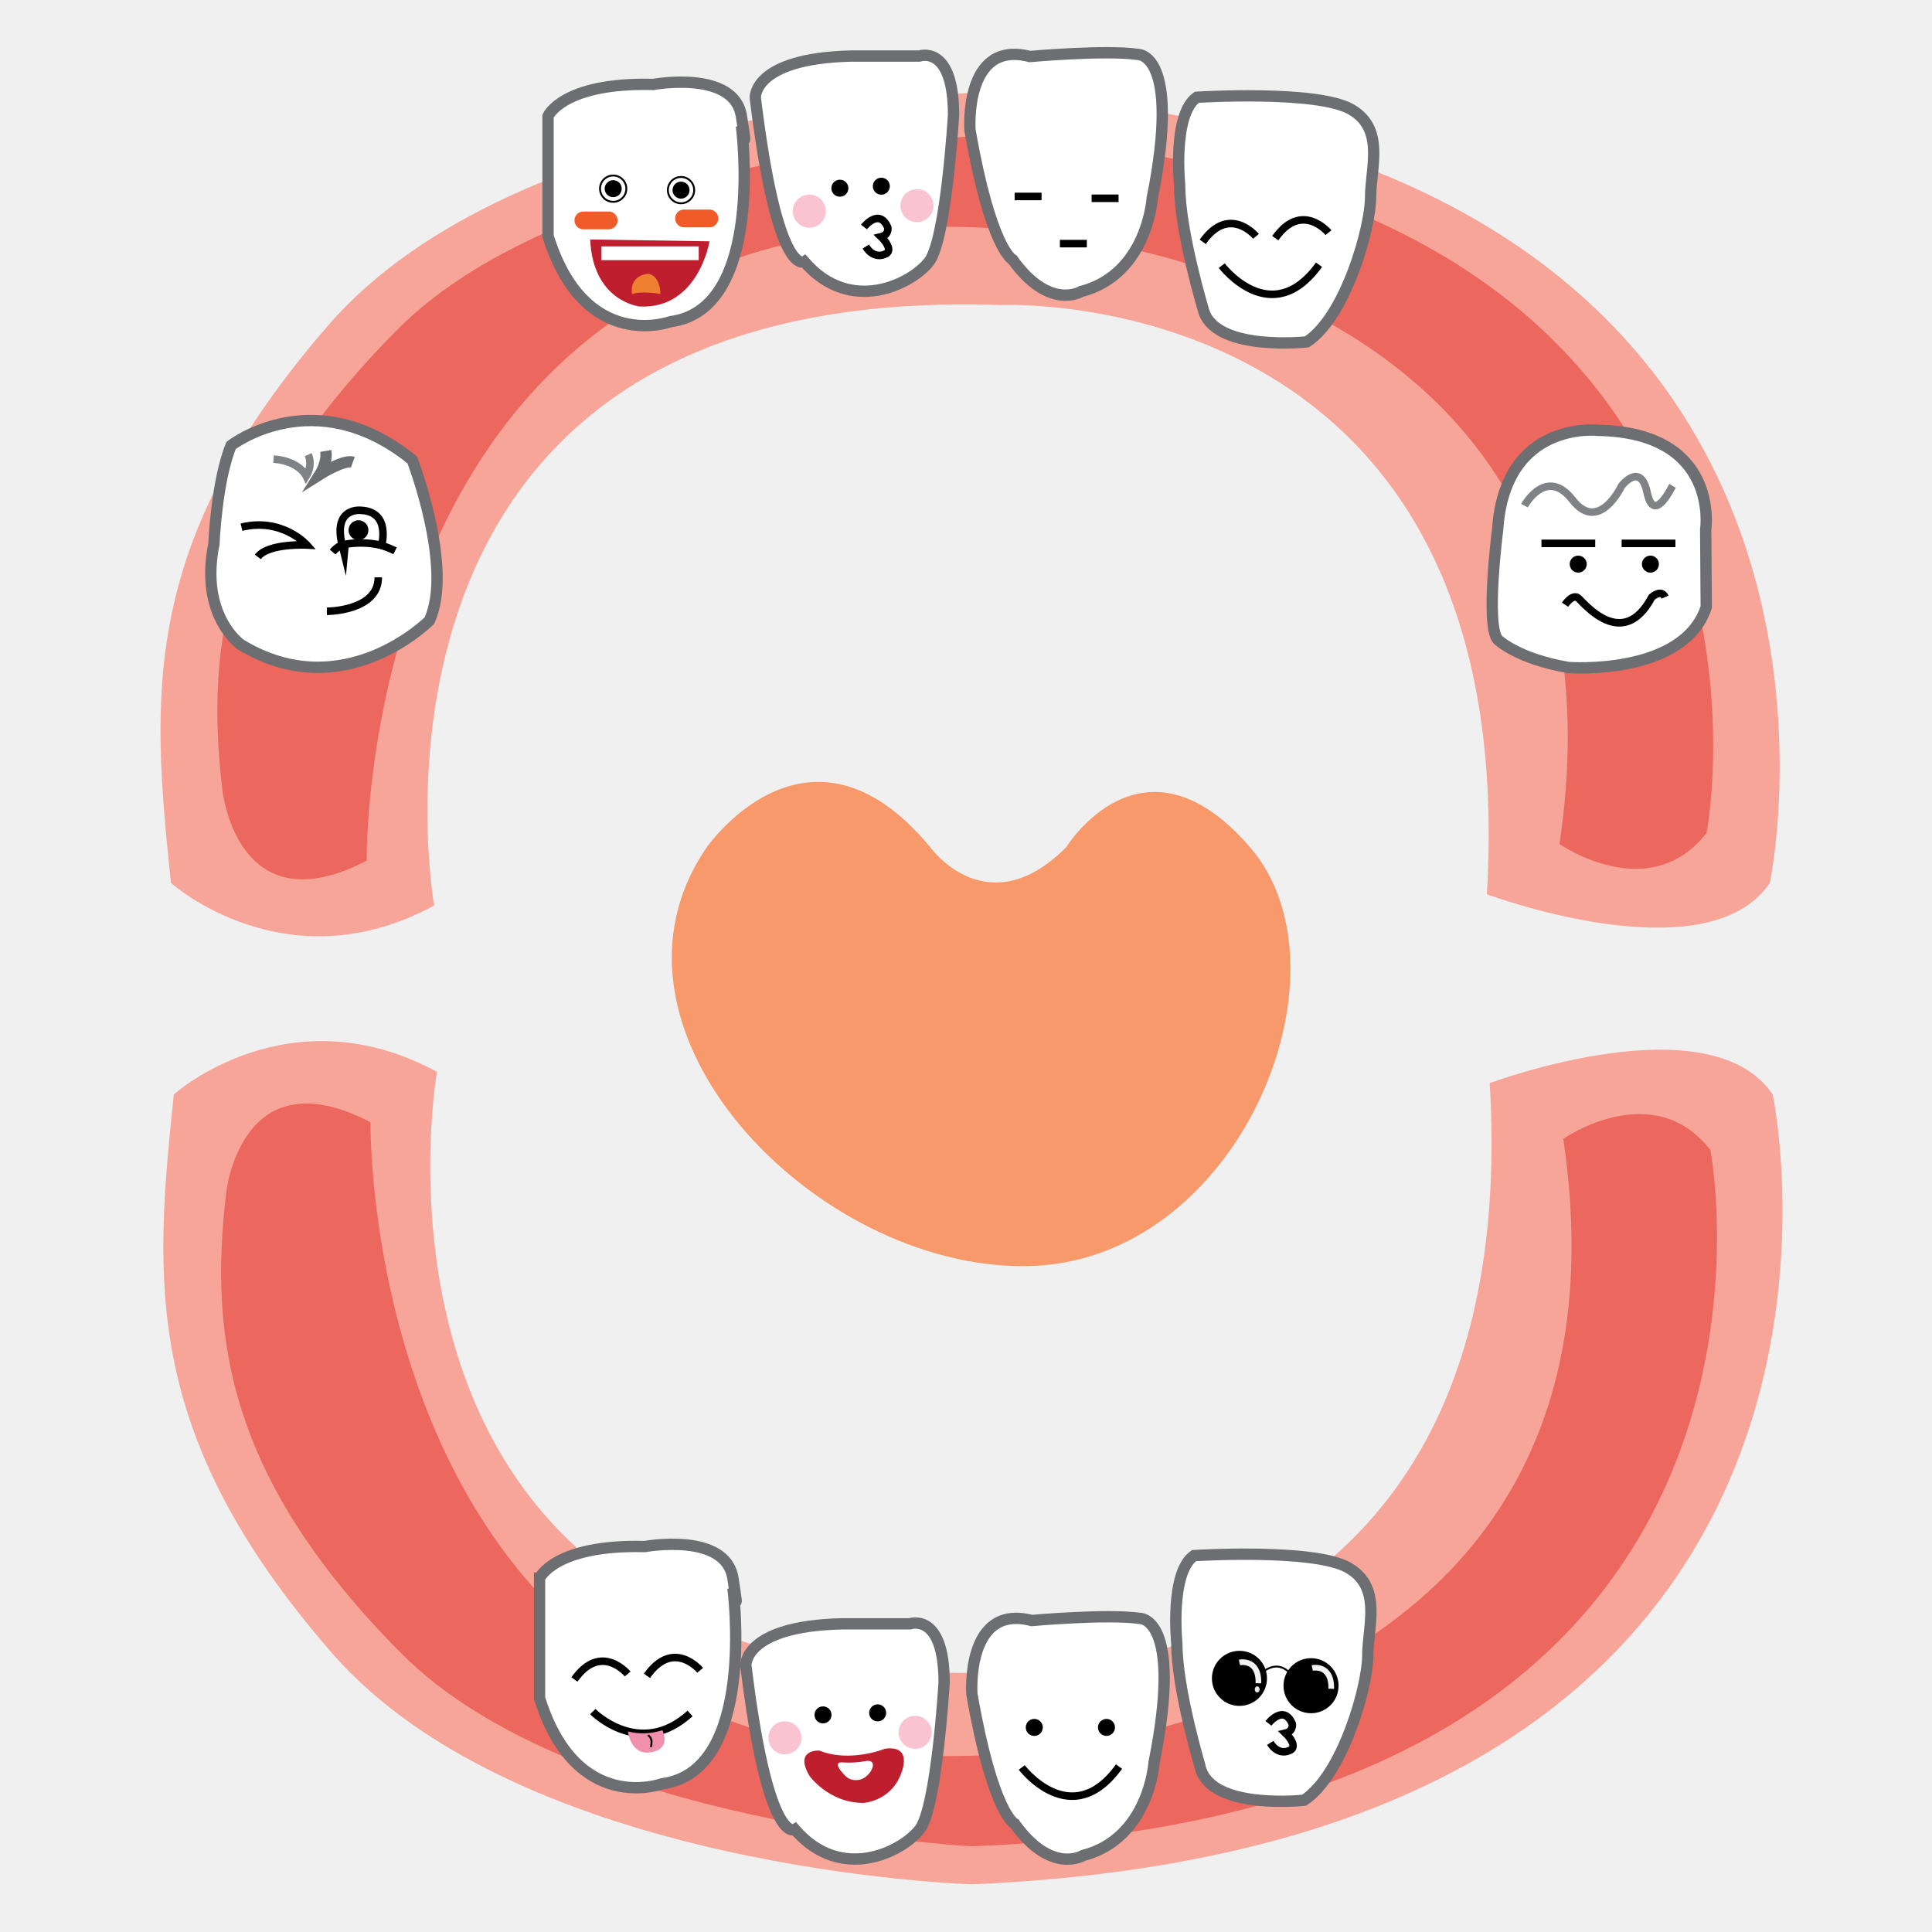
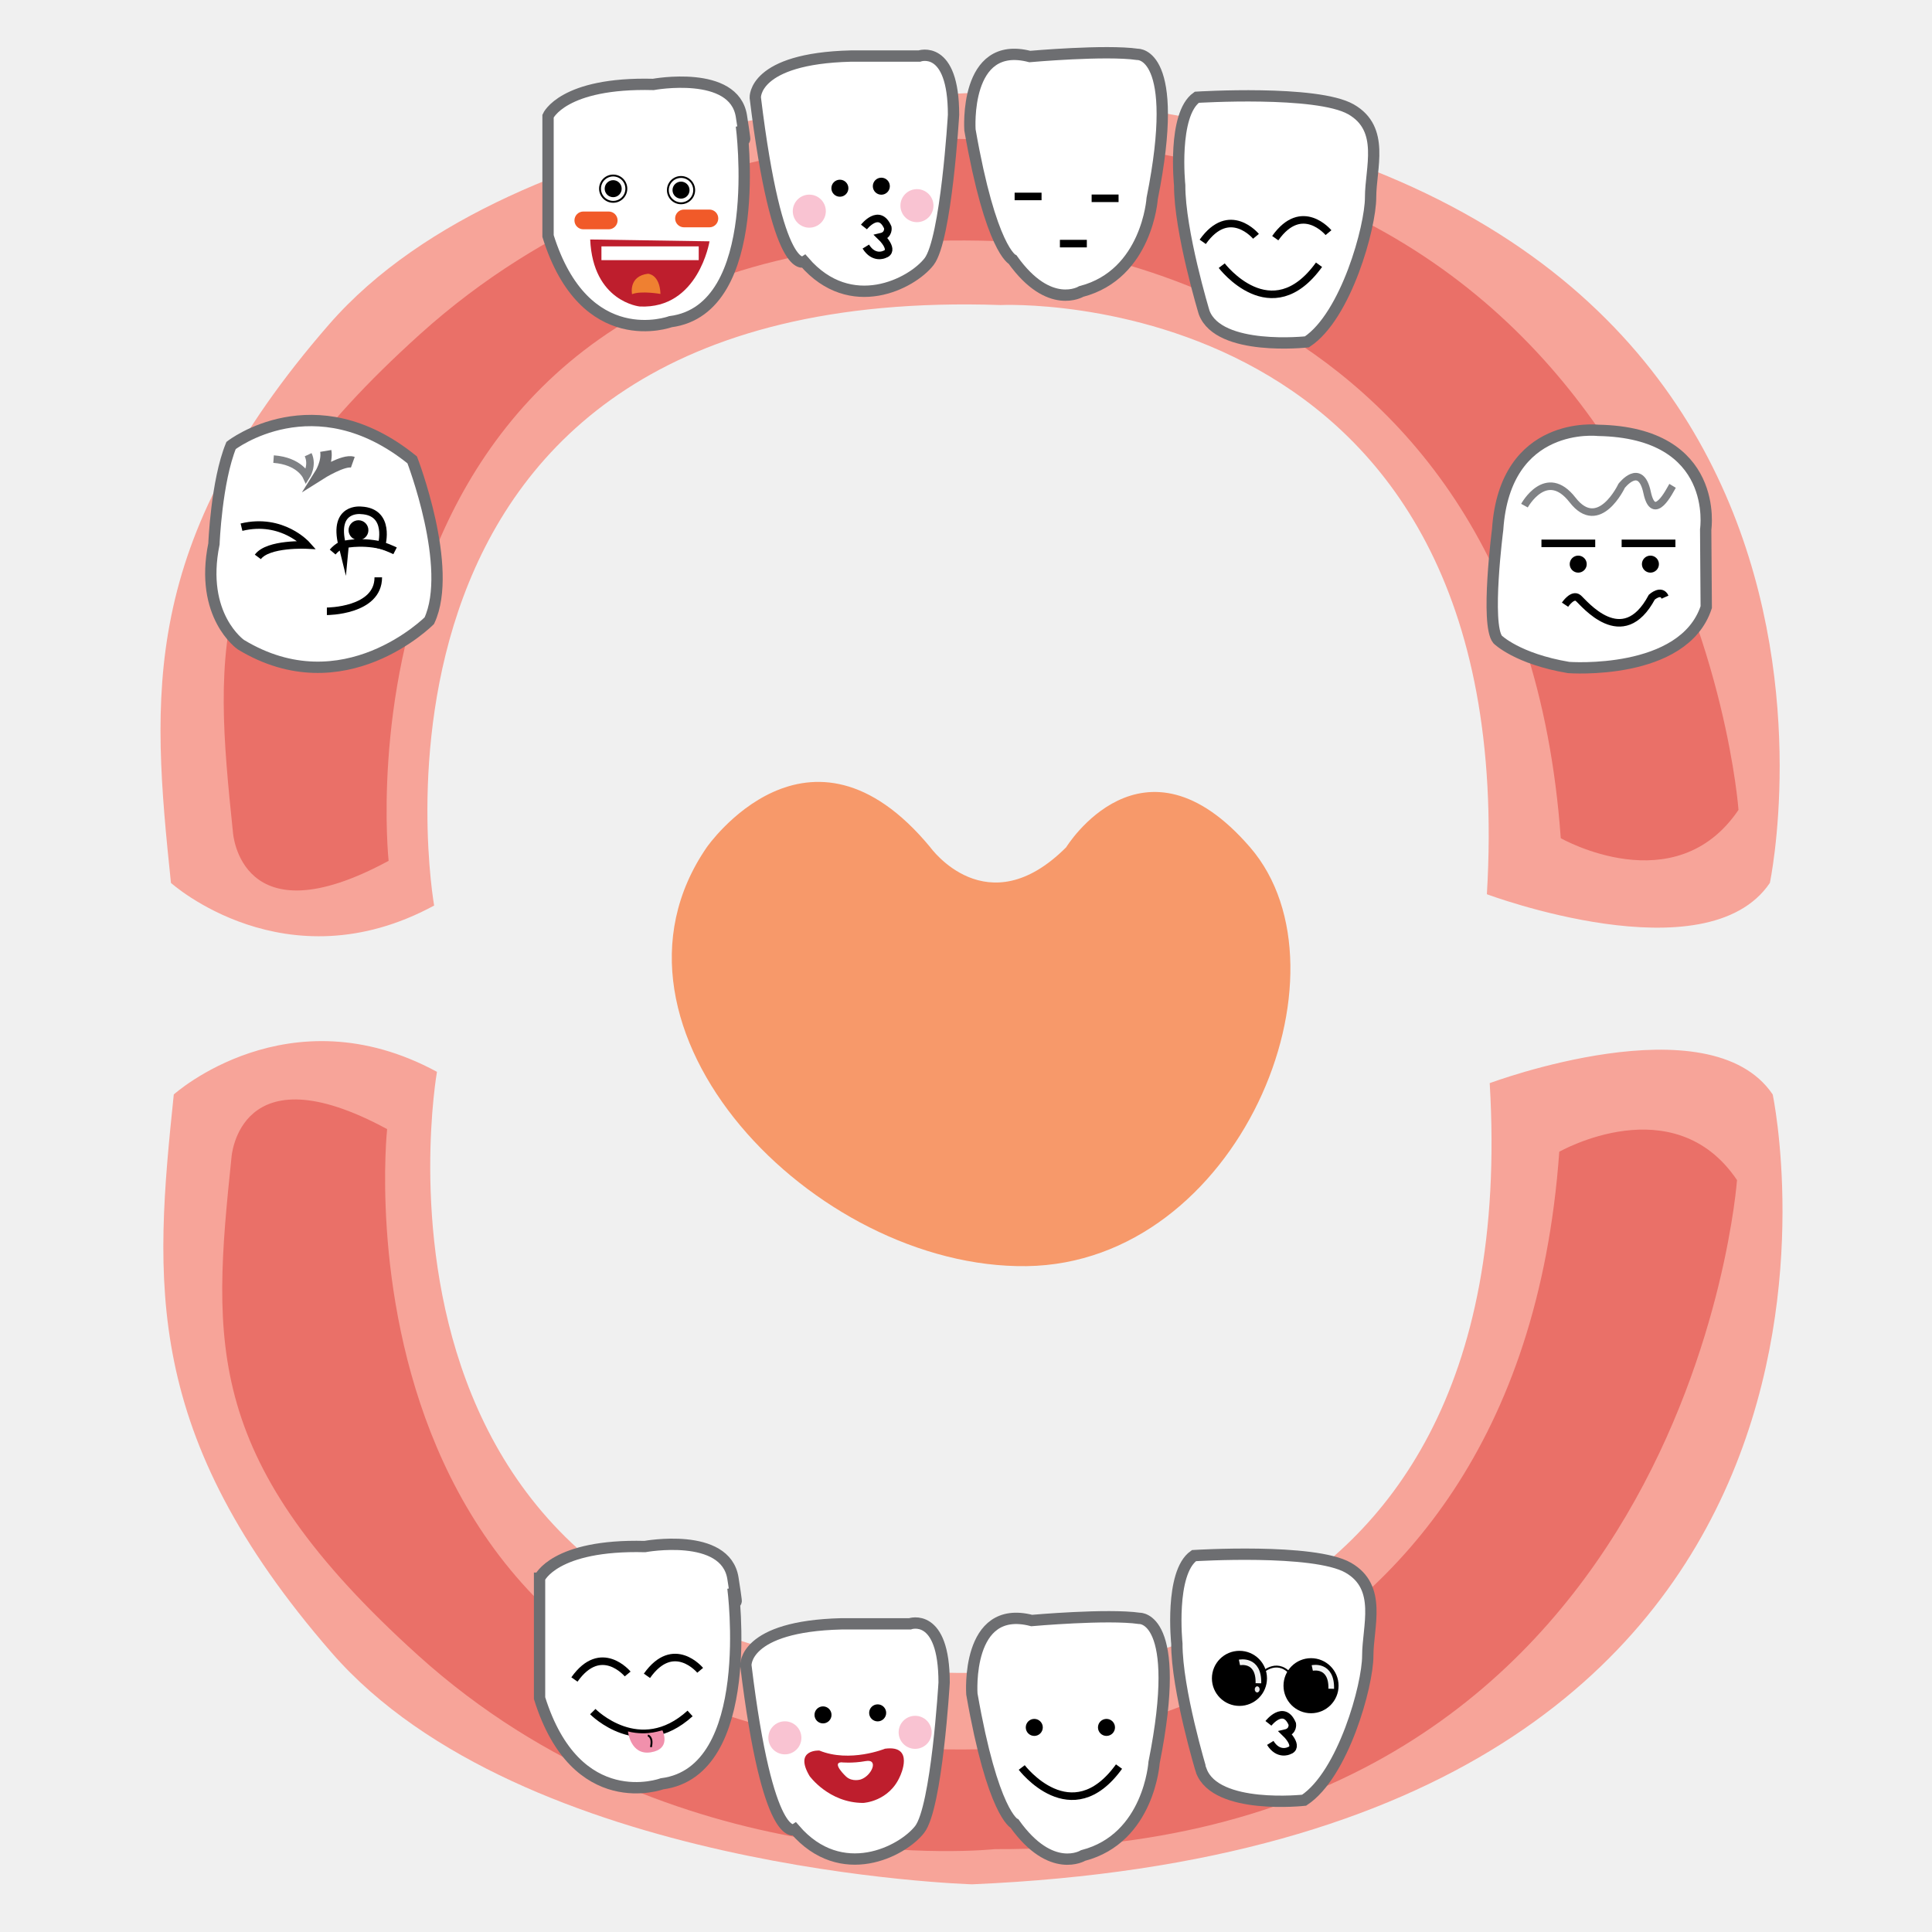
<svg xmlns="http://www.w3.org/2000/svg" version="1.1" x="0px" y="0px" width="1024px" height="1024px" viewBox="0 0 1024 1024" enable-background="new 0 0 1024 1024" xml:space="preserve">
  <g id="Layer_2">
    <path fill="#F7A499" d="M92.111,580.089c0,0,60.769-54.66,139.493-11.999c0,0-58.738,330.48,300.205,318.281   c0,0,277.124,13.34,257.768-312.281c0,0,116.439-43.629,149.992,5.999c0,0,84.104,396.867-424.371,418.634   c0,0-238.752-6.964-339.416-122.76C75.118,760.167,81.786,679.344,92.111,580.089z" />
    <path fill="#F7A499" d="M90.61,467.961c0,0,60.769,54.66,139.493,11.999c0,0-58.738-330.48,300.204-318.281   c0,0,277.125-13.34,257.768,312.281c0,0,116.439,43.629,149.992-5.999c0,0,84.104-396.867-424.371-418.634   c0,0-238.752,6.964-339.415,122.76C73.617,287.883,80.285,368.706,90.61,467.961z" />
    <path fill="#F7996A" d="M374.592,449.09c0,0,53.997-77.996,118.494,0c0,0,30,41.998,71.997,0c0,0,40.498-65.997,97.495,0   c56.997,65.998-6,220.489-118.494,221.989C431.589,672.579,308.596,545.086,374.592,449.09z" />
-     <path fill="#EC675D" d="M119.878,632.315c0,0,7.5-73.496,76.496-37.498c0,0-5.095,345.371,318.716,335.752   c0,0,361.482-3,313.484-326.984c0,0,47.729-33.135,77.996,6c0,0,67.226,351.817-391.48,368.981c0,0-211.56-10.913-302.371-102.226   C121.909,785.028,110.563,710.584,119.878,632.315z" />
-     <path fill="#EC675D" d="M117.87,418.652c0,0,7.5,73.496,76.496,37.498c0,0-5.095-345.371,318.716-335.752   c0,0,361.482,3,313.484,326.984c0,0,47.729,33.135,77.996-6c0,0,67.226-351.817-391.48-368.981c0,0-211.56,10.913-302.371,102.226   C119.901,265.939,108.556,340.383,117.87,418.652z" />
+     <path fill="#EA7068" d="M122.69,613.458c0,0,3.772-57.66,82.496-14.999c0,0-36.917,340.683,322.026,328.483   c0,0,277.203-8.299,299.234-316.484c0,0,60.651-34.628,94.204,15c0,0-25.499,356.058-393.438,354.63   c0,0-171.148,18.635-305.527-102.643C107.781,774.646,112.365,712.713,122.69,613.458z" />
+     <path fill="#EA7068" d="M123.479,441.252c0,0,3.772,57.66,82.496,14.999c0,0-36.917-340.683,322.026-328.483   c0,0,277.203,8.299,299.234,316.484c0,0,60.651,34.628,94.204-15c0,0-25.499-356.058-393.438-354.63   c0,0-171.148-18.635-305.527,102.643C108.569,280.064,113.153,341.998,123.479,441.252z" />
  </g>
+   <g id="Texts">
+ </g>
  <g id="lower">
    <g id="second_x5F_molar" display="none">
      <path display="inline" fill="#FFFFFF" stroke="#6D6E71" stroke-width="6" stroke-miterlimit="10" d="M94.339,544.634    c0,0,71.151-78.629,128.074,7.978c0,0,10.947,51.279-19.704,76.351c0,0-69.781,36.467-101.117-12.534    C101.591,616.428,83.393,584.519,94.339,544.634z" />
      <path display="inline" fill="none" stroke="#000000" stroke-width="4" stroke-miterlimit="10" d="M144.913,618.644    c0,0,7.783,5.188,20.756,2.593" />
      <polyline display="inline" fill="none" stroke="#808285" stroke-width="4" stroke-miterlimit="10" points="128.047,543.401     124.155,568.048 151.397,549.887 160.479,565.454 176.046,547.292 177.343,568.048 191.614,557.671   " />
      <line display="inline" fill="none" stroke="#000000" stroke-width="4" stroke-miterlimit="10" x1="105.994" y1="583.616" x2="143.615" y2="588.807" />
      <line display="inline" fill="none" stroke="#000000" stroke-width="4" stroke-miterlimit="10" x1="169.56" y1="588.807" x2="201.992" y2="579.725" />
      <line display="inline" fill="none" stroke="#000000" stroke-width="4" stroke-miterlimit="10" x1="121.561" y1="599.184" x2="135.831" y2="599.184" />
      <line display="inline" fill="none" stroke="#000000" stroke-width="4" stroke-miterlimit="10" x1="176.044" y1="599.834" x2="190.315" y2="599.834" />
      <path display="inline" fill="#FFFFFF" stroke="#6D6E71" stroke-width="6" stroke-miterlimit="10" d="M799.869,569.17    c0,0-7.703-55.404,68.204-50.972c0,0,79.32,8.866,66.004,66.485c0,0-1.099,49.864-41.801,53.188c0,0-55.005,19.696-85.807-33.368    L799.869,569.17z" />
      <g display="inline">
        <path stroke="#000000" stroke-miterlimit="10" d="M852.147,578.949c0,2.212-1.797,4.008-4.014,4.008     c-2.212,0-4.009-1.796-4.009-4.008c0-2.216,1.797-4.011,4.009-4.011C850.351,574.938,852.147,576.733,852.147,578.949z" />
        <circle fill="none" stroke="#000000" stroke-miterlimit="10" cx="848.135" cy="578.946" r="6.973" />
      </g>
      <g display="inline">
        <path stroke="#000000" stroke-miterlimit="10" d="M892.604,578.22c0,2.212-1.797,4.008-4.013,4.008     c-2.212,0-4.01-1.796-4.01-4.008c0-2.215,1.798-4.012,4.01-4.012C890.808,574.208,892.604,576.005,892.604,578.22z" />
        <circle fill="none" stroke="#000000" stroke-miterlimit="10" cx="888.593" cy="578.218" r="6.973" />
      </g>
      <path display="inline" fill="none" stroke="#000000" stroke-width="4" stroke-miterlimit="10" d="M859.131,571.012    c0,0-12.575-12.114-24.566-0.465" />
      <path display="inline" fill="none" stroke="#000000" stroke-width="4" stroke-miterlimit="10" d="M902.021,569.42    c0,0-12.451-8.329-24.324-0.321" />
      <path display="inline" fill="#F15A29" d="M848.67,597.635c0,2.602-2.107,4.707-4.707,4.707h-13.45    c-2.601,0-4.707-2.105-4.707-4.707l0,0c0-2.6,2.106-4.707,4.707-4.707h13.45C846.563,592.928,848.67,595.035,848.67,597.635    L848.67,597.635z" />
      <path display="inline" fill="#F15A29" d="M909.432,598c0,2.601-2.107,4.707-4.707,4.707h-13.45c-2.6,0-4.707-2.106-4.707-4.707    l0,0c0-2.6,2.107-4.707,4.707-4.707h13.45C907.324,593.293,909.432,595.4,909.432,598L909.432,598z" />
      <ellipse transform="matrix(0.9999 -0.0135 0.0135 0.9999 -8.1578 11.7419)" display="inline" fill="#BE1E2D" cx="868.324" cy="611.988" rx="10.703" ry="16.54" />
      <path display="inline" fill="#FFFFFF" d="M860.596,604.144c0,0,6.918-16.309,15.567-0.209c0,0,0.726,5.827-6.089,5.596    S861.464,608.349,860.596,604.144z" />
      <path display="inline" fill="none" stroke="#808285" stroke-width="4" stroke-miterlimit="10" d="M838.087,533.302    c0,0,22.056,6.488,32.433,1.299c0,0,10.378,16.865,22.053,1.297c0,0,11.676,18.162,15.567,6.486" />
+       <g display="inline">
+         <text transform="matrix(1 -0.0031 0.0031 1 1264.375 661.7285)" fill="#58595B" font-family="'Arial-BoldMT'" font-size="60">23-31 mo.</text>
+       </g>
    </g>
    <g id="first_x5F_molar" display="none">
      <path display="inline" fill="#FFFFFF" stroke="#6D6E71" stroke-width="6" stroke-miterlimit="10" d="M111.983,661.199    c0,0,44.11-35.917,95.999,7.982c0,0,22.051,59.86,9.08,89.127c0,0-45.404,47.89-99.889,13.303c0,0-22.054-15.923-14.27-55.851    C102.904,715.761,104.2,681.153,111.983,661.199z" />
      <path display="inline" fill="none" stroke="#000000" stroke-width="4" stroke-miterlimit="10" d="M130.287,708.404    c0,0,8.032,9.732,23.713,2.596c0,0,9.944-3.243,3.06,6.486c0,0-14.151,22.055-29.833-4.54    C127.227,712.946,124.236,704.838,130.287,708.404z" />
      <path display="inline" fill="none" stroke="#000000" stroke-width="4" stroke-miterlimit="10" d="M200.125,709.055    c0,0-8.633,9.082-24.314,1.945c0,0-9.944-3.243-3.059,6.486c0,0,12.584,23.756,28.266-2.839    C201.018,714.647,203.572,706.681,200.125,709.055z" />
      <path display="inline" fill="none" stroke="#000000" stroke-width="4" stroke-miterlimit="10" d="M141.1,747.323    c0,0,12.323,14.919,22.702-0.648c0,0,18.811,15.564,20.107-0.65" />
      <path display="inline" stroke="#000000" stroke-miterlimit="10" d="M149.004,717.486c0,2.212-1.798,4.008-4.014,4.008    c-2.212,0-4.009-1.796-4.009-4.008c0-2.217,1.797-4.012,4.009-4.012C147.206,713.475,149.004,715.27,149.004,717.486z" />
      <path display="inline" stroke="#000000" stroke-miterlimit="10" d="M190.517,718.784c0,2.212-1.797,4.007-4.014,4.007    c-2.211,0-4.009-1.795-4.009-4.007c0-2.216,1.798-4.012,4.009-4.012C188.719,714.772,190.517,716.568,190.517,718.784z" />
      <path display="inline" fill="none" stroke="#808285" stroke-width="4" stroke-miterlimit="10" d="M135.263,675.972    c0,0,19.459,1.299,27.243-3.892c0,0,16.864,7.786,23.351,1.299" />
      <path display="inline" fill="#FFFFFF" stroke="#6D6E71" stroke-width="6" stroke-miterlimit="10" d="M917.057,707.227    c0,0,7.783-58.377-57.078-59.676c0,0-49.296-6.485-53.188,59.676c0,0-6.485,57.08,0,66.16c0,0,10.378,11.673,37.62,16.863    c0,0,60.906,5.192,72.939-36.322L917.057,707.227z" />
      <path display="inline" fill="none" stroke="#808285" stroke-width="4" stroke-miterlimit="10" d="M839.717,688.871    c0,0,14.271,7.785,22.703-0.648c8.432-8.434,0.649-9.729-3.892-3.243c-4.542,6.485,4.539,12.325,10.377,9.081    c5.838-3.243,16.215-4.542,16.215-9.081" />
      <path display="inline" fill="#FFFFFF" stroke="#000000" stroke-width="4" stroke-miterlimit="10" d="M870.528,716    c0,0,14.594-6.811,32.107,11.675" />
      <path display="inline" fill="#FFFFFF" stroke="#000000" stroke-width="4" stroke-miterlimit="10" d="M849.123,716.974    c0,0-17.513-4.865-26.27,7.782" />
      <circle display="inline" fill="#F9C3D2" cx="895.707" cy="747.25" r="8.757" />
      <circle display="inline" fill="#F9C3D2" cx="825.654" cy="744.331" r="8.757" />
      <path display="inline" fill="none" stroke="#000000" stroke-width="4" stroke-miterlimit="10" d="M876.248,755.033    c0,0-15.566,20.433-27.242,0" />
      <path display="inline" stroke="#000000" stroke-miterlimit="10" d="M876.449,731.566c0,2.212,1.798,4.009,4.014,4.009    c2.212,0,4.01-1.797,4.01-4.009c0-2.216-1.798-4.011-4.01-4.011C878.247,727.556,876.449,729.351,876.449,731.566z" />
      <path display="inline" stroke="#000000" stroke-miterlimit="10" d="M838.182,731.566c0,2.212,1.798,4.009,4.014,4.009    c2.212,0,4.01-1.797,4.01-4.009c0-2.216-1.798-4.011-4.01-4.011C839.979,727.556,838.182,729.351,838.182,731.566z" />
+       <g display="inline">
+         <text transform="matrix(1 0.0015 -0.0015 1 1267.199 769.5127)" fill="#58595B" font-family="'Arial-BoldMT'" font-size="60">14-18 mo.</text>
+       </g>
    </g>
    <g id="canine" display="none">
      <path display="inline" fill="#FFFFFF" stroke="#6D6E71" stroke-width="6" stroke-miterlimit="10" d="M174.218,847.976    c-0.363-5.338,2.593-59.673,49.295-81.729c0,0,51.891,1.299,55.783,81.729c0,0,6.486,44.108-52.539,50.593    C226.757,898.568,178.109,905.057,174.218,847.976z" />
      <g display="inline">
        <path fill="none" stroke="#000000" stroke-width="4" stroke-miterlimit="10" d="M190.772,852.922c0,0,22.702-11.676,33.081,0.648     " />
        <path fill="#FFFFFF" stroke="#000000" stroke-width="4" stroke-miterlimit="10" d="M197.908,850.003     c0,0-5.026-30.161,10.865-31.46c0,0,15.08-3.243,10.054,31.136C218.826,849.679,209.826,845.384,197.908,850.003z" />
        <circle stroke="#000000" stroke-width="4" stroke-miterlimit="10" cx="210.555" cy="836.381" r="4.011" />
      </g>
      <g display="inline">
        <path fill="none" stroke="#000000" stroke-width="4" stroke-miterlimit="10" d="M264.394,851.951c0,0-22.702-11.676-33.081,0.647     " />
        <path fill="#FFFFFF" stroke="#000000" stroke-width="4" stroke-miterlimit="10" d="M257.259,849.032     c0,0,5.027-30.162-10.865-31.459c0,0-15.08-3.245-10.054,31.134C236.341,848.707,245.341,844.412,257.259,849.032z" />
        <circle stroke="#000000" stroke-width="4" stroke-miterlimit="10" cx="244.612" cy="835.41" r="4.011" />
      </g>
      <ellipse transform="matrix(0.9965 -0.0834 0.0834 0.9965 -72.0825 22.0706)" display="inline" fill="#EA7E73" cx="227.988" cy="873.354" rx="8.432" ry="13.296" />
      <path display="inline" fill="#FFFFFF" stroke="#6D6E71" stroke-width="6" stroke-miterlimit="10" d="M735.164,831.65    c0,0,2.594-46.702,36.973-58.377c34.378-11.676,57.728,36.324,61.62,51.891c3.892,15.567-3.893,76.539-20.757,77.836    c0,0-42.971,2.595-59.999-2.757C753.001,900.243,731.11,902.188,735.164,831.65z" />
      <polyline display="inline" fill="none" stroke="#000000" stroke-width="4" stroke-miterlimit="10" points="817.055,835.381     792.731,845.109 814.297,851.596   " />
      <polyline display="inline" fill="none" stroke="#000000" stroke-width="4" stroke-miterlimit="10" points="753.327,835.381     777.651,845.109 756.084,851.596   " />
      <path display="inline" fill="#BE1E2D" d="M755.313,857.919l63.242,0.974c0,0-5.838,36-36.972,34.54    C781.583,893.433,756.771,891,755.313,857.919z" />
      <rect x="761.272" y="861.567" display="inline" fill="#FFFFFF" width="51.566" height="7.298" />
      <path display="inline" fill="#EF8031" d="M777.478,886.771c0,0-1.943-9.403,8.434-10.702c0,0,6.231,0.133,6.656,10.714    c0,0-10.183-1.824-15.09,0.122" />
+       <g display="inline">
+         <text transform="matrix(1 -0.0097 0.0097 1 1247.205 921.9785)" fill="#58595B" font-family="'Arial-BoldMT'" font-size="60">17-23 mo.</text>
+       </g>
    </g>
    <g id="lateral_x5F_incisor">
      <path fill="#FFFFFF" stroke="#6D6E71" stroke-width="6" stroke-miterlimit="10" d="M285.98,836.484    c0,0,7.784-17.995,55.784-16.781c0,0,42.811-7.867,46.703,16.781c3.892,24.65,0,5.19,0,5.19s12.973,97.295-37.622,103.781    c0,0-45.405,16.864-64.865-45.404V836.484z" />
      <path fill="none" stroke="#000000" stroke-width="4" stroke-miterlimit="10" d="M371.107,885.3c0,0-14.107-17.026-28.215,2.919" />
      <path fill="none" stroke="#000000" stroke-width="4" stroke-miterlimit="10" d="M332.676,887.246c0,0-14.107-17.027-28.215,2.918" />
      <path fill="none" stroke="#000000" stroke-width="4" stroke-miterlimit="10" d="M314.19,907.191c0,0,24.828,25.297,51.566,0.973" />
      <path fill="#F190AC" d="M332.84,917.717c0,0,1.322,12.779,12.101,11.045c10.777-1.735,6.427-10.887,6.239-11.518    C350.989,916.612,343.996,920.4,332.84,917.717z" />
      <path fill="none" stroke="#000000" stroke-miterlimit="10" d="M343.378,919.84c0,0,2.92,0.646,1.622,6.16" />
      <ellipse fill="#E6E7E8" cx="705.258" cy="898.328" rx="1.298" ry="1.622" />
      <path fill="#FFFFFF" stroke="#6D6E71" stroke-width="6" stroke-miterlimit="10" d="M623.758,871.123    c0,0-3.891-37.455,9.081-46.618c0,0,63.567-3.975,81.729,6.403c18.16,10.378,10.377,31.135,10.377,46.702    c0,15.566-12.972,62.765-33.729,76.538c0,0-46.701,5.188-54.485-15.567C636.73,938.581,623.684,895.611,623.758,871.123z" />
      <circle cx="656.934" cy="889.568" r="14.595" />
      <circle cx="694.878" cy="893.46" r="14.595" />
      <path fill="none" stroke="#000000" stroke-miterlimit="10" d="M669.259,886.326c0,0,8.433-8.106,15.892,2.271" />
      <path fill="none" stroke="#F1F2F2" stroke-width="3" stroke-miterlimit="10" d="M656.935,881.137c0,0,10.376-2.269,10.053,11.027" />
      <path fill="none" stroke="#F1F2F2" stroke-width="3" stroke-miterlimit="10" d="M695.53,884.056c0,0,10.376-2.269,10.053,11.027" />
      <ellipse fill="#E6E7E8" cx="666.339" cy="895.408" rx="1.298" ry="1.62" />
      <path fill="none" stroke="#000000" stroke-width="4" stroke-miterlimit="10" d="M672.297,913.405c0,0,8.107-10.377,12.648,0.325    c0,0,0.65,3.893-3.567,4.865c0,0,7.784,7.458,1.622,9.404c0,0-5.514,2.595-9.73-4.217" />
+       <g>
+         <text transform="matrix(1 -0.0012 0.0012 1 1119.535 1033.865)" fill="#58595B" font-family="'Arial-BoldMT'" font-size="60">10-16 mo.</text>
+       </g>
    </g>
    <g id="central_x5F_incisor">
      <path fill="#FFFFFF" stroke="#6D6E71" stroke-width="6" stroke-miterlimit="10" d="M395.327,882.72    c0,0-1.296-20.754,50.593-22.053h36.323c0,0,18.162-6.485,18.162,31.136c0,0-3.892,66.16-12.973,77.836    c-9.081,11.675-41.513,28.54-66.161,0C421.271,969.639,407.003,978.717,395.327,882.72z" />
      <circle fill="#F9C3D2" cx="416" cy="921.09" r="8.756" />
      <circle fill="#F9C3D2" cx="485.052" cy="918.171" r="8.756" />
      <circle stroke="#000000" stroke-miterlimit="10" cx="436.209" cy="908.926" r="4.011" />
      <circle stroke="#000000" stroke-miterlimit="10" cx="465.178" cy="907.855" r="4.012" />
      <path fill="#BE1E2D" d="M477.092,941.315c0,0,7.972-16.603-8.021-14.463c0,0-18.592,7.587-34.807,0.972    c0,0-13.621-0.778-5.188,13.491c0,0,10.215,14.271,28.459,14.271C457.535,955.587,471.272,954.938,477.092,941.315z" />
      <path fill="#FFFFFF" d="M445.837,934.063c0,0,5.838,0.65,12.973-0.647c7.136-1.299,3.243,7.784-2.593,9.729    c0,0-4.378,1.458-7.703-1.461C448.514,941.684,440.649,934.388,445.837,934.063z" />
      <path fill="#FFFFFF" stroke="#6D6E71" stroke-width="6" stroke-miterlimit="10" d="M515.109,897.83c0,0-3.313-48,31.715-38.919    c0,0,40.213-3.585,57.08-1.144c0,0,23.35-1.45,7.781,76.387c0,0-2.592,40.213-37.618,49.295c0,0-16.865,10.378-36.324-16.865    C537.743,966.584,526.206,961.396,515.109,897.83z" />
      <path fill="none" stroke="#000000" stroke-width="4" stroke-miterlimit="10" d="M541.543,936.807c0,0,26.269,34.54,51.565-0.486" />
      <path stroke="#000000" stroke-miterlimit="10" d="M552.202,915.565c0,2.212-1.797,4.008-4.014,4.008    c-2.212,0-4.009-1.796-4.009-4.008c0-2.217,1.797-4.013,4.009-4.013C550.405,911.553,552.202,913.349,552.202,915.565z" />
      <path stroke="#000000" stroke-miterlimit="10" d="M590.47,915.565c0,2.212-1.797,4.008-4.014,4.008    c-2.212,0-4.009-1.796-4.009-4.008c0-2.217,1.797-4.013,4.009-4.013C588.673,911.553,590.47,913.349,590.47,915.565z" />
+       <g>
+         <text transform="matrix(1 -6.096810e-005 6.096810e-005 1 1020.376 1111.789)" fill="#58595B" font-family="'Arial-BoldMT'" font-size="60">6-8 mo.</text>
+       </g>
    </g>
  </g>
  <g id="upper">
    <g id="second_x5F_molar_1_" display="none">
      <path display="inline" fill="#FFFFFF" stroke="#6D6E71" stroke-width="6" stroke-miterlimit="10" d="M97.834,392.997    c0,0,71.151-75.909,128.074,7.701c0,0,10.947,49.506-19.704,73.71c0,0-69.781,35.206-101.117-12.101    C105.087,462.307,86.888,431.502,97.834,392.997z" />
      <path display="inline" fill="#FFFFFF" stroke="#6D6E71" stroke-width="6" stroke-miterlimit="10" d="M803.864,411.166    c0,0-7.703-55.404,68.204-50.972c0,0,79.32,8.866,66.004,66.485c0,0-1.099,49.864-41.801,53.188c0,0-55.005,19.696-85.807-33.368    L803.864,411.166z" />
      <path display="inline" fill="none" stroke="#808285" stroke-width="4" stroke-miterlimit="10" d="M831.076,409.097    c0,0,22.498-12,31.498-19.499l-7.5,16.499c0,0,23.999-4.499,29.998-13.499l-4.499,17.999c0,0,19.499-7.5,23.999-19.499l3,22.499    c0,0,10.5-10.5,11.999-16.499" />
      <path display="inline" fill="none" stroke="#000000" stroke-width="4" stroke-miterlimit="10" d="M835.575,418.596    c0,0,4.048,25.5,36.425,7.5" />
      <path display="inline" fill="none" stroke="#000000" stroke-width="4" stroke-miterlimit="10" d="M885.056,428.093    c0,0,3.883,25.5,34.944,7.5" />
      <ellipse display="inline" cx="869.5" cy="455.5" rx="3.5" ry="4.5" />
      <path display="inline" fill="#F9C3D2" d="M857.308,445.466c-0.582,2.536-3.107,4.116-5.641,3.534l-13.109-3.009    c-2.534-0.582-4.116-3.105-3.534-5.641l0,0c0.582-2.534,3.106-4.116,5.641-3.534l13.109,3.009    C856.307,440.407,857.89,442.932,857.308,445.466L857.308,445.466z" />
      <path display="inline" fill="#F9C3D2" d="M908.49,456.567c-0.476,2.557-2.934,4.242-5.489,3.766l-13.223-2.463    c-2.556-0.476-4.242-2.932-3.766-5.489l0,0c0.476-2.556,2.934-4.242,5.489-3.766l13.223,2.463    C907.28,451.554,908.966,454.012,908.49,456.567L908.49,456.567z" />
      <path display="inline" fill="none" stroke="#808285" stroke-width="4" stroke-miterlimit="10" d="M123.61,399.596    c0,0,38.998-26.999,70.496,7.5" />
      <circle display="inline" fill="#F15A29" cx="191.697" cy="440.094" r="8.757" />
      <circle display="inline" fill="#F15A29" cx="125.644" cy="443.175" r="8.757" />
      <path display="inline" stroke="#000000" stroke-miterlimit="10" d="M170.986,426.325c0,2.212,1.798,4.009,4.014,4.009    c2.212,0,4.01-1.797,4.01-4.009c0-2.216-1.798-4.011-4.01-4.011C172.784,422.314,170.986,424.109,170.986,426.325z" />
      <path display="inline" stroke="#000000" stroke-miterlimit="10" d="M138.32,426.991c0,2.212,1.798,4.009,4.014,4.009    c2.212,0,4.01-1.797,4.01-4.009c0-2.216-1.798-4.011-4.01-4.011C140.118,422.98,138.32,424.775,138.32,426.991z" />
      <path display="inline" fill="none" stroke="#000000" stroke-width="4" stroke-miterlimit="10" d="M145,451.667    c0,0,14.667,42,30.667-1.333" />
+       <text transform="matrix(1 0.0052 -0.0052 1 1350.879 475.6489)" display="inline" fill="#58595B" font-family="'Arial-BoldMT'" font-size="60">25-33 mo.</text>
    </g>
    <g id="first_x5F_molar_1_">
      <path fill="#FFFFFF" stroke="#6D6E71" stroke-width="6" stroke-miterlimit="10" d="M904.048,280.66    c0,0,7.783-51.423-57.078-52.567c0,0-49.296-5.712-53.188,52.567c0,0-6.485,50.281,0,58.28c0,0,10.378,10.282,37.62,14.854    c0,0,60.906,4.574,72.939-31.995L904.048,280.66z" />
      <path fill="#FFFFFF" stroke="#6D6E71" stroke-width="6" stroke-miterlimit="10" d="M122.475,236.112    c0,0,44.11-34.342,95.999,7.632c0,0,22.051,57.235,9.08,85.218c0,0-45.404,45.79-99.889,12.72c0,0-22.054-15.225-14.27-53.401    C113.395,288.28,114.691,255.19,122.475,236.112z" />
      <path fill="none" stroke="#808285" stroke-width="4" stroke-miterlimit="10" d="M145,243.333c13.667,1,17.333,9,17.333,9    s3.667-5.667,1-11.333" />
      <path fill="#FFFFFF" stroke="#6D6E71" stroke-width="6" stroke-miterlimit="10" d="M172.667,239c1,6-3,12.333-3,12.333    s12.667-8,17.333-6.333" />
      <path fill="none" stroke="#000000" stroke-width="4" stroke-miterlimit="10" d="M128,279.414    c21.668-5.25,34.667,9.452,34.667,9.452s-20.584-1.05-26.001,6.302" />
      <path fill="none" stroke="#000000" stroke-width="4" stroke-miterlimit="10" d="M209.395,291.951c0,0-22.703-11.676-33.081,0.647" />
      <path fill="#FFFFFF" stroke="#000000" stroke-width="4" stroke-miterlimit="10" d="M202.26,289.032    c0,0,5.026-17.778-10.865-18.542c0,0-15.08-1.913-10.054,18.351C181.341,288.84,190.341,286.309,202.26,289.032z" />
      <circle stroke="#000000" stroke-width="4" stroke-miterlimit="10" cx="190" cy="281.001" r="3.261" />
      <path fill="none" stroke="#000000" stroke-width="4" stroke-miterlimit="10" d="M173.25,324c0,0,27.25,0,27.25-18" />
      <path fill="none" stroke="#808285" stroke-width="4" stroke-miterlimit="10" d="M808,268c0,0,11.5-21,25.5-3s26-7.5,26-7.5    s10-13,13.5,3.5s12-1,13.5-3.5" />
      <path fill="none" stroke="#000000" stroke-width="4" stroke-miterlimit="10" d="M829.5,320.5c0,0,4-6,7-3.5s23.5,28.5,39-0.5    c0,0,5-4.5,7,0" />
      <path stroke="#000000" stroke-miterlimit="10" d="M870.744,299c0,2.212,1.798,4.009,4.014,4.009c2.212,0,4.01-1.797,4.01-4.009    c0-2.216-1.798-4.011-4.01-4.011C872.542,294.989,870.744,296.784,870.744,299z" />
      <path stroke="#000000" stroke-miterlimit="10" d="M832.477,299c0,2.212,1.798,4.009,4.014,4.009c2.212,0,4.01-1.797,4.01-4.009    c0-2.216-1.798-4.011-4.01-4.011C834.274,294.989,832.477,296.784,832.477,299z" />
      <line fill="none" stroke="#000000" stroke-width="4" stroke-miterlimit="10" x1="817" y1="288" x2="845.5" y2="288" />
      <line fill="none" stroke="#000000" stroke-width="4" stroke-miterlimit="10" x1="859.5" y1="288" x2="888" y2="288" />
+       <text transform="matrix(1 0.0062 -0.0062 1 1389.537 370.7368)" fill="#58595B" font-family="'Arial-BoldMT'" font-size="60">13-19 mo.</text>
    </g>
    <g id="canine_1_" display="none">
      <path display="inline" fill="#FFFFFF" stroke="#6D6E71" stroke-width="6" stroke-miterlimit="10" d="M190.708,181.512    c-0.363-5.338,2.593-59.673,49.295-81.729c0,0,51.891,1.299,55.783,81.729c0,0,6.486,44.108-52.539,50.593    C243.247,232.105,194.599,238.593,190.708,181.512z" />
      <path display="inline" fill="#FFFFFF" stroke="#6D6E71" stroke-width="6" stroke-miterlimit="10" d="M719.157,164.186    c0,0,2.594-46.702,36.973-58.377c34.378-11.676,57.728,36.324,61.62,51.891c3.892,15.567-3.893,76.539-20.757,77.836    c0,0-42.971,2.595-59.999-2.757C736.994,232.779,715.104,234.724,719.157,164.186z" />
      <path display="inline" fill="none" stroke="#000000" stroke-width="4" stroke-miterlimit="10" d="M275.126,187.312    c0,0-14.107-17.026-28.215,2.919" />
      <path display="inline" fill="none" stroke="#000000" stroke-width="4" stroke-miterlimit="10" d="M236.694,189.258    c0,0-14.107-17.027-28.215,2.918" />
      <ellipse display="inline" cx="243.5" cy="208" rx="3.5" ry="4.5" />
      <ellipse transform="matrix(0.9999 -0.0135 0.0135 0.9999 -2.7677 10.3528)" display="inline" fill="#BE1E2D" cx="767.809" cy="210.814" rx="10.703" ry="16.54" />
      <path display="inline" fill="#FFFFFF" d="M760.081,202.97c0,0,6.918-16.309,15.567-0.209c0,0,0.726,5.827-6.089,5.596    S760.949,207.175,760.081,202.97z" />
      <path display="inline" fill="none" stroke="#000000" stroke-width="4" stroke-miterlimit="10" d="M729.247,187.959    c0,0,10.389-28.28,32.318-4.714c0,0,3.463,5.008-3.174,3.241c0,0-14.572-6.494-24.527,0.883    C733.864,187.37,728.382,193.556,729.247,187.959z" />
      <path display="inline" fill="none" stroke="#000000" stroke-width="4" stroke-miterlimit="10" d="M772.749,184.292    c0,0,10.09-28.28,31.392-4.714c0,0,3.363,5.008-3.083,3.241c0,0-9.238-6.494-23.824,0.883    C777.233,183.703,771.909,189.89,772.749,184.292z" />
      <circle display="inline" stroke="#000000" stroke-miterlimit="10" cx="744.517" cy="177.898" r="4.011" />
      <circle display="inline" stroke="#000000" stroke-miterlimit="10" cx="789.485" cy="173.828" r="4.012" />
      <path display="inline" fill="#F9C3D2" d="M756.155,197.461c0,2.602-2.107,4.707-4.707,4.707h-13.45    c-2.601,0-4.707-2.105-4.707-4.707l0,0c0-2.6,2.106-4.707,4.707-4.707h13.45C754.048,192.754,756.155,194.861,756.155,197.461    L756.155,197.461z" />
      <path display="inline" fill="#F9C3D2" d="M803.417,193.826c0,2.601-2.107,4.707-4.707,4.707h-13.449    c-2.6,0-4.707-2.106-4.707-4.707l0,0c0-2.6,2.107-4.707,4.707-4.707h13.449C801.31,189.119,803.417,191.227,803.417,193.826    L803.417,193.826z" />
+       <text transform="matrix(1 -9.641349e-004 9.641349e-004 1 1496.785 244.7813)" display="inline" fill="#58595B" font-family="'Arial-BoldMT'" font-size="60">16-22 mo.</text>
    </g>
    <g id="lateral_x5F_incisor_1_">
      <path fill="#FFFFFF" stroke="#6D6E71" stroke-width="6" stroke-miterlimit="10" d="M290.471,61.529    c0,0,7.784-17.995,55.784-16.781c0,0,42.811-7.867,46.703,16.781c3.892,24.65,0,5.19,0,5.19s12.973,97.295-37.622,103.781    c0,0-45.405,16.864-64.865-45.404V61.529z" />
      <path fill="#FFFFFF" stroke="#6D6E71" stroke-width="6" stroke-miterlimit="10" d="M625.251,98.167c0,0-3.891-37.455,9.081-46.618    c0,0,63.567-3.975,81.729,6.403c18.16,10.378,10.377,31.135,10.377,46.702c0,15.566-12.972,62.765-33.729,76.538    c0,0-46.701,5.188-54.485-15.567C638.224,165.625,625.177,122.656,625.251,98.167z" />
      <path fill="none" stroke="#000000" stroke-width="4" stroke-miterlimit="10" d="M704.126,123.312c0,0-14.107-17.026-28.215,2.919" />
      <path fill="none" stroke="#000000" stroke-width="4" stroke-miterlimit="10" d="M665.694,125.258c0,0-14.107-17.027-28.215,2.918" />
      <path fill="none" stroke="#000000" stroke-width="4" stroke-miterlimit="10" d="M647.543,140.807c0,0,26.269,34.54,51.565-0.486" />
      <path fill="#BE1E2D" d="M312.815,126.933l63.242,0.974c0,0-5.838,36-36.972,34.54    C339.086,162.447,314.274,160.014,312.815,126.933z" />
      <rect x="318.775" y="130.582" fill="#FFFFFF" width="51.566" height="7.298" />
      <path fill="#EF8031" d="M334.98,155.786c0,0-1.943-9.403,8.434-10.702c0,0,6.231,0.133,6.656,10.714c0,0-10.183-1.824-15.09,0.122    " />
      <g>
        <path stroke="#000000" stroke-miterlimit="10" d="M329.012,100.004c0,2.212-1.797,4.008-4.014,4.008     c-2.212,0-4.009-1.796-4.009-4.008c0-2.216,1.797-4.011,4.009-4.011C327.215,95.994,329.012,97.789,329.012,100.004z" />
        <circle fill="none" stroke="#000000" stroke-miterlimit="10" cx="325" cy="100.001" r="6.973" />
      </g>
      <g>
        <path stroke="#000000" stroke-miterlimit="10" d="M364.969,100.774c0,2.212-1.797,4.008-4.013,4.008     c-2.212,0-4.01-1.796-4.01-4.008c0-2.215,1.798-4.012,4.01-4.012C363.172,96.763,364.969,98.56,364.969,100.774z" />
        <circle fill="none" stroke="#000000" stroke-miterlimit="10" cx="360.958" cy="100.772" r="6.973" />
      </g>
      <path fill="#F15A29" d="M327.333,116.821c0,2.602-2.107,4.707-4.707,4.707h-13.45c-2.601,0-4.707-2.105-4.707-4.707l0,0    c0-2.6,2.106-4.707,4.707-4.707h13.45C325.225,112.114,327.333,114.221,327.333,116.821L327.333,116.821z" />
      <path fill="#F15A29" d="M380.696,115.777c0,2.601-2.107,4.707-4.707,4.707h-13.45c-2.6,0-4.707-2.106-4.707-4.707l0,0    c0-2.6,2.107-4.707,4.707-4.707h13.45C378.589,111.07,380.696,113.178,380.696,115.777L380.696,115.777z" />
+       <text transform="matrix(1 4.600799e-004 -4.600799e-004 1 1401.62 132.8896)" fill="#58595B" font-family="'Arial-BoldMT'" font-size="60">9-13 mo.</text>
    </g>
    <g id="central_x5F_incisor_1_">
      <path fill="#FFFFFF" stroke="#6D6E71" stroke-width="6" stroke-miterlimit="10" d="M400.318,51.768    c0,0-1.296-20.754,50.593-22.053h36.323c0,0,18.162-6.485,18.162,31.136c0,0-3.892,66.16-12.973,77.836    c-9.081,11.675-41.513,28.54-66.161,0C426.263,138.687,411.994,147.765,400.318,51.768z" />
      <path fill="#FFFFFF" stroke="#6D6E71" stroke-width="6" stroke-miterlimit="10" d="M514.101,68.878c0,0-3.313-48,31.715-38.919    c0,0,40.213-3.585,57.08-1.144c0,0,23.35-1.45,7.781,76.387c0,0-2.592,40.213-37.618,49.295c0,0-16.865,10.378-36.324-16.865    C536.734,137.632,525.197,132.444,514.101,68.878z" />
      <circle fill="#F9C3D2" cx="428.948" cy="111.919" r="8.756" />
      <circle fill="#F9C3D2" cx="486" cy="109" r="8.756" />
      <circle stroke="#000000" stroke-miterlimit="10" cx="445.157" cy="99.755" r="4.011" />
      <circle stroke="#000000" stroke-miterlimit="10" cx="467.125" cy="98.685" r="4.012" />
      <path fill="none" stroke="#000000" stroke-width="4" stroke-miterlimit="10" d="M457.92,120.309c0,0,8.107-10.377,12.648,0.325    c0,0,0.65,3.893-3.567,4.865c0,0,7.784,7.458,1.622,9.404c0,0-5.514,2.595-9.73-4.217" />
      <line fill="none" stroke="#000000" stroke-width="4" stroke-miterlimit="10" x1="537.774" y1="104.121" x2="552.044" y2="104.121" />
      <line fill="none" stroke="#000000" stroke-width="4" stroke-miterlimit="10" x1="578.591" y1="105.104" x2="592.862" y2="105.104" />
      <line fill="none" stroke="#000000" stroke-width="4" stroke-miterlimit="10" x1="561.774" y1="129.121" x2="576.044" y2="129.121" />
+       <text transform="matrix(0.9999 -0.0107 0.0107 0.9999 1305.662 47.0874)" fill="#58595B" font-family="'Arial-BoldMT'" font-size="60">8-12 mo.</text>
    </g>
  </g>
</svg>
